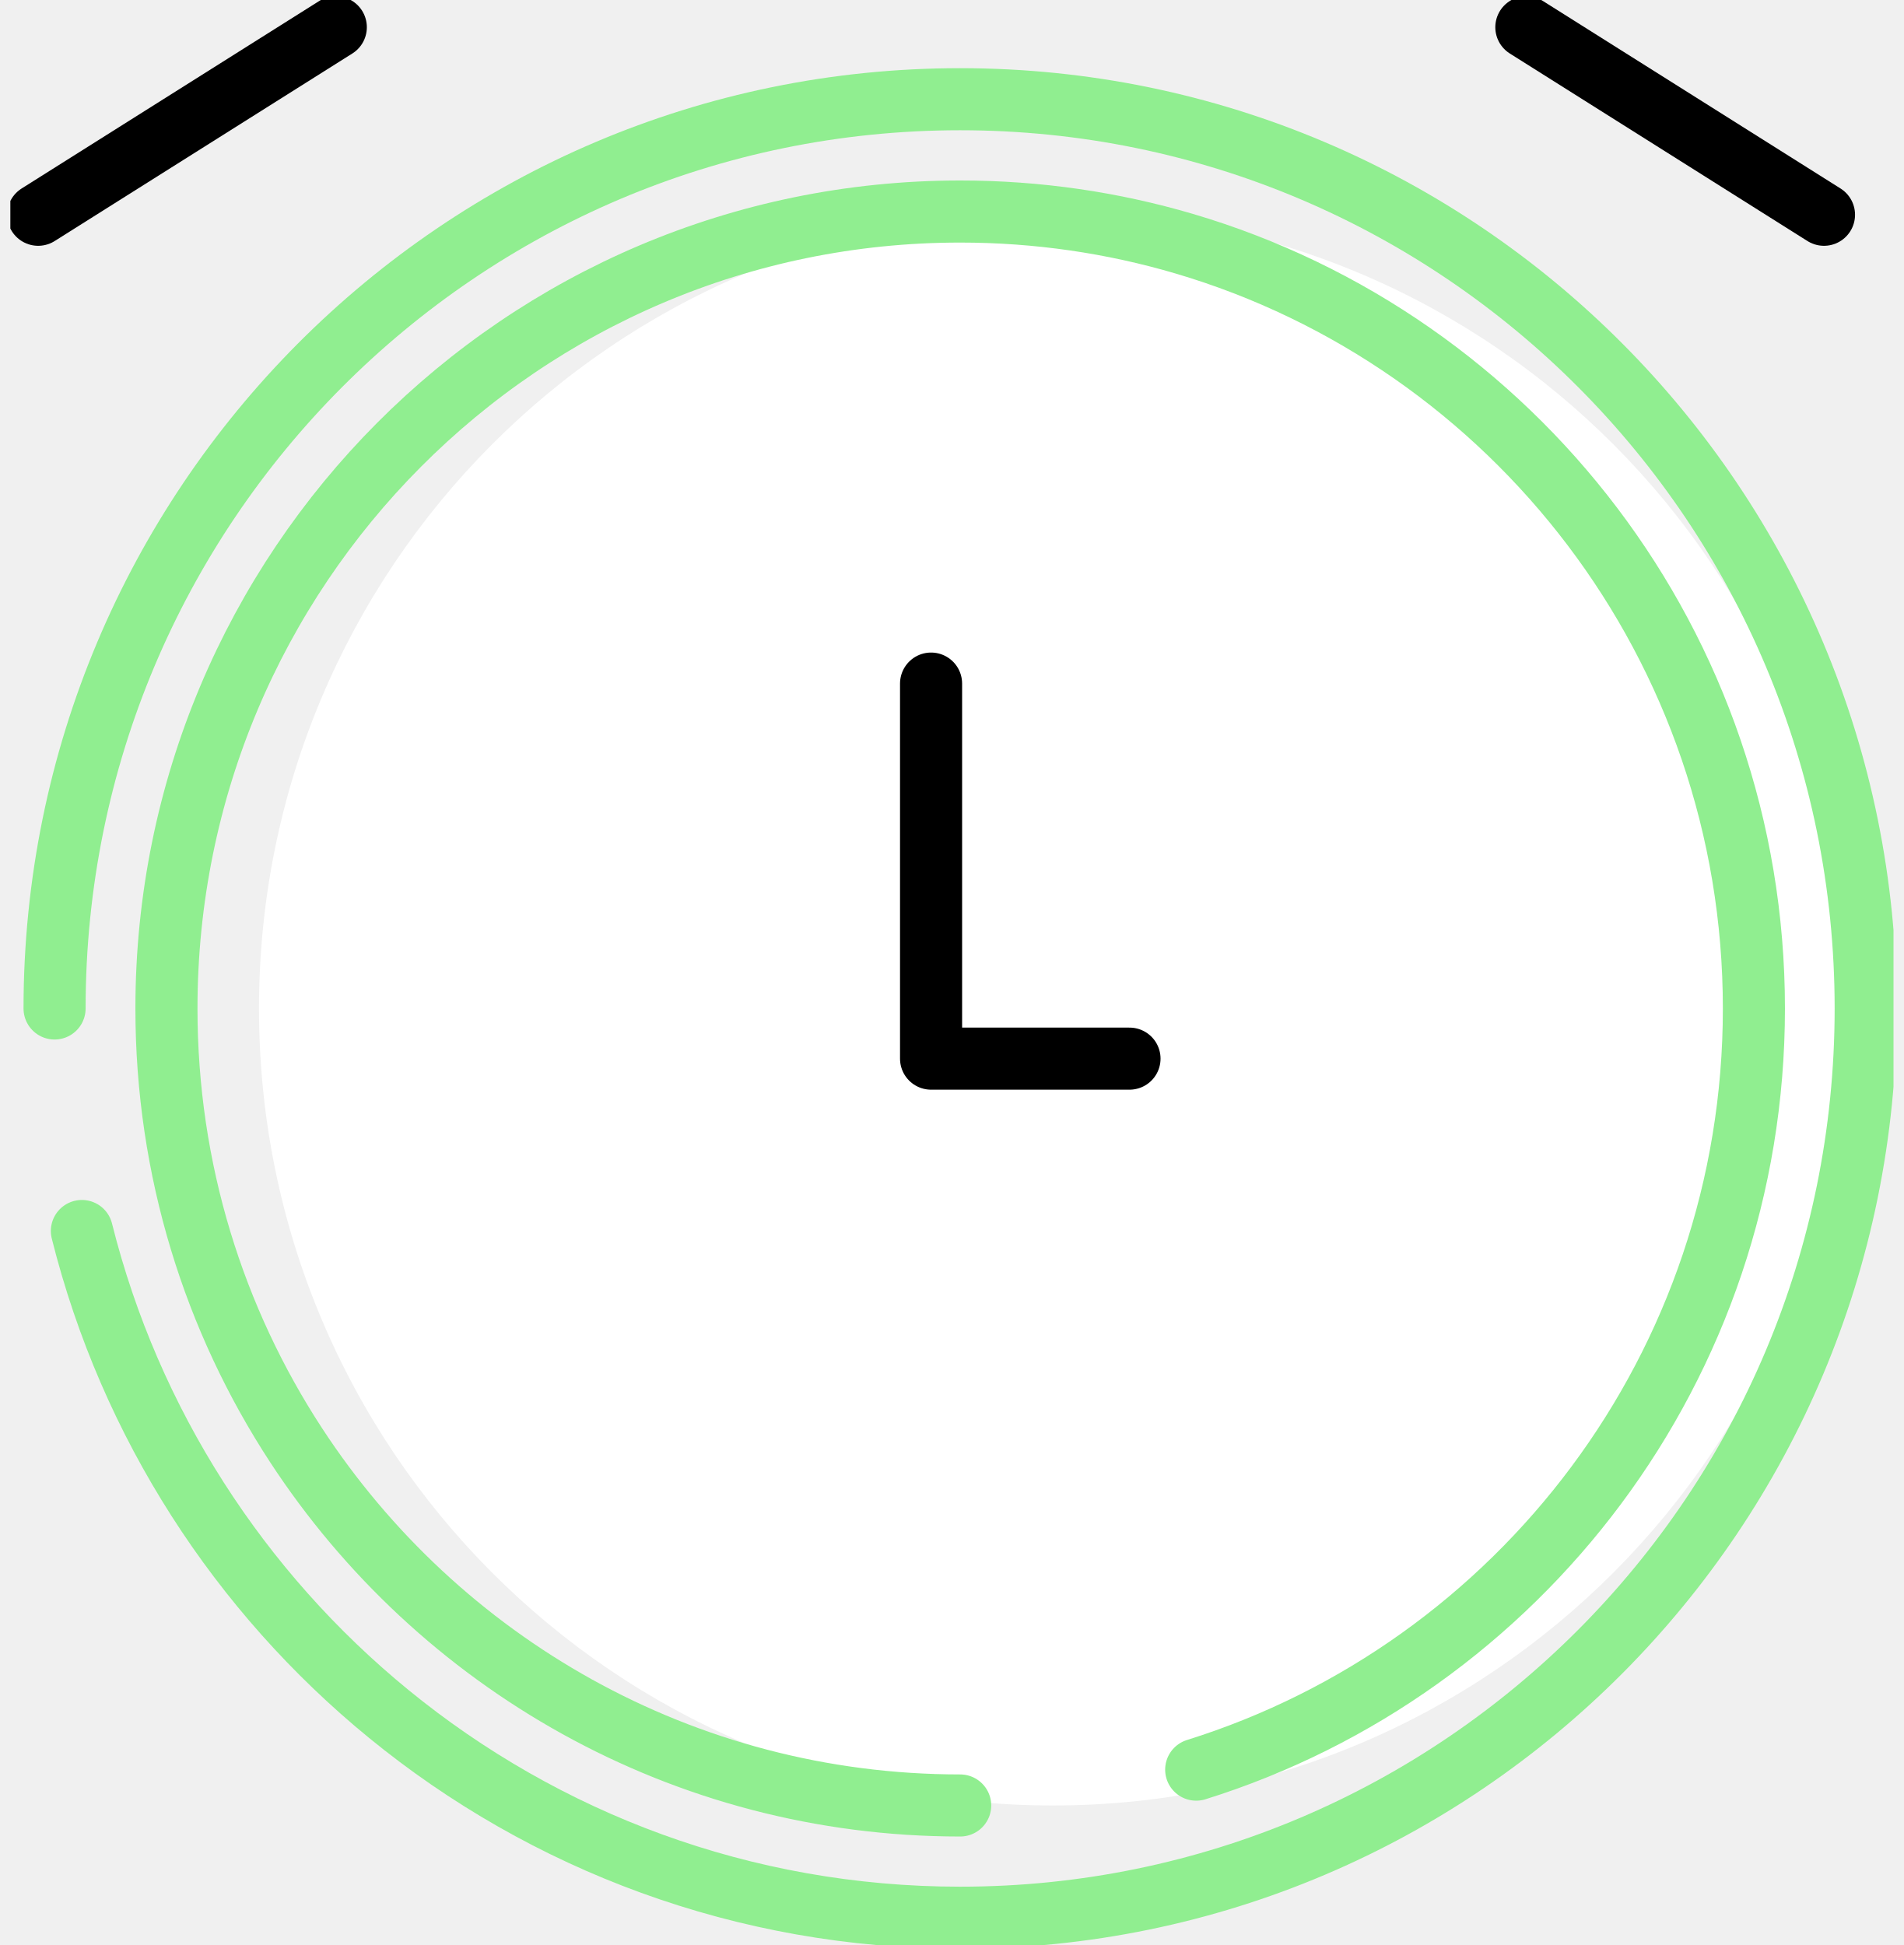
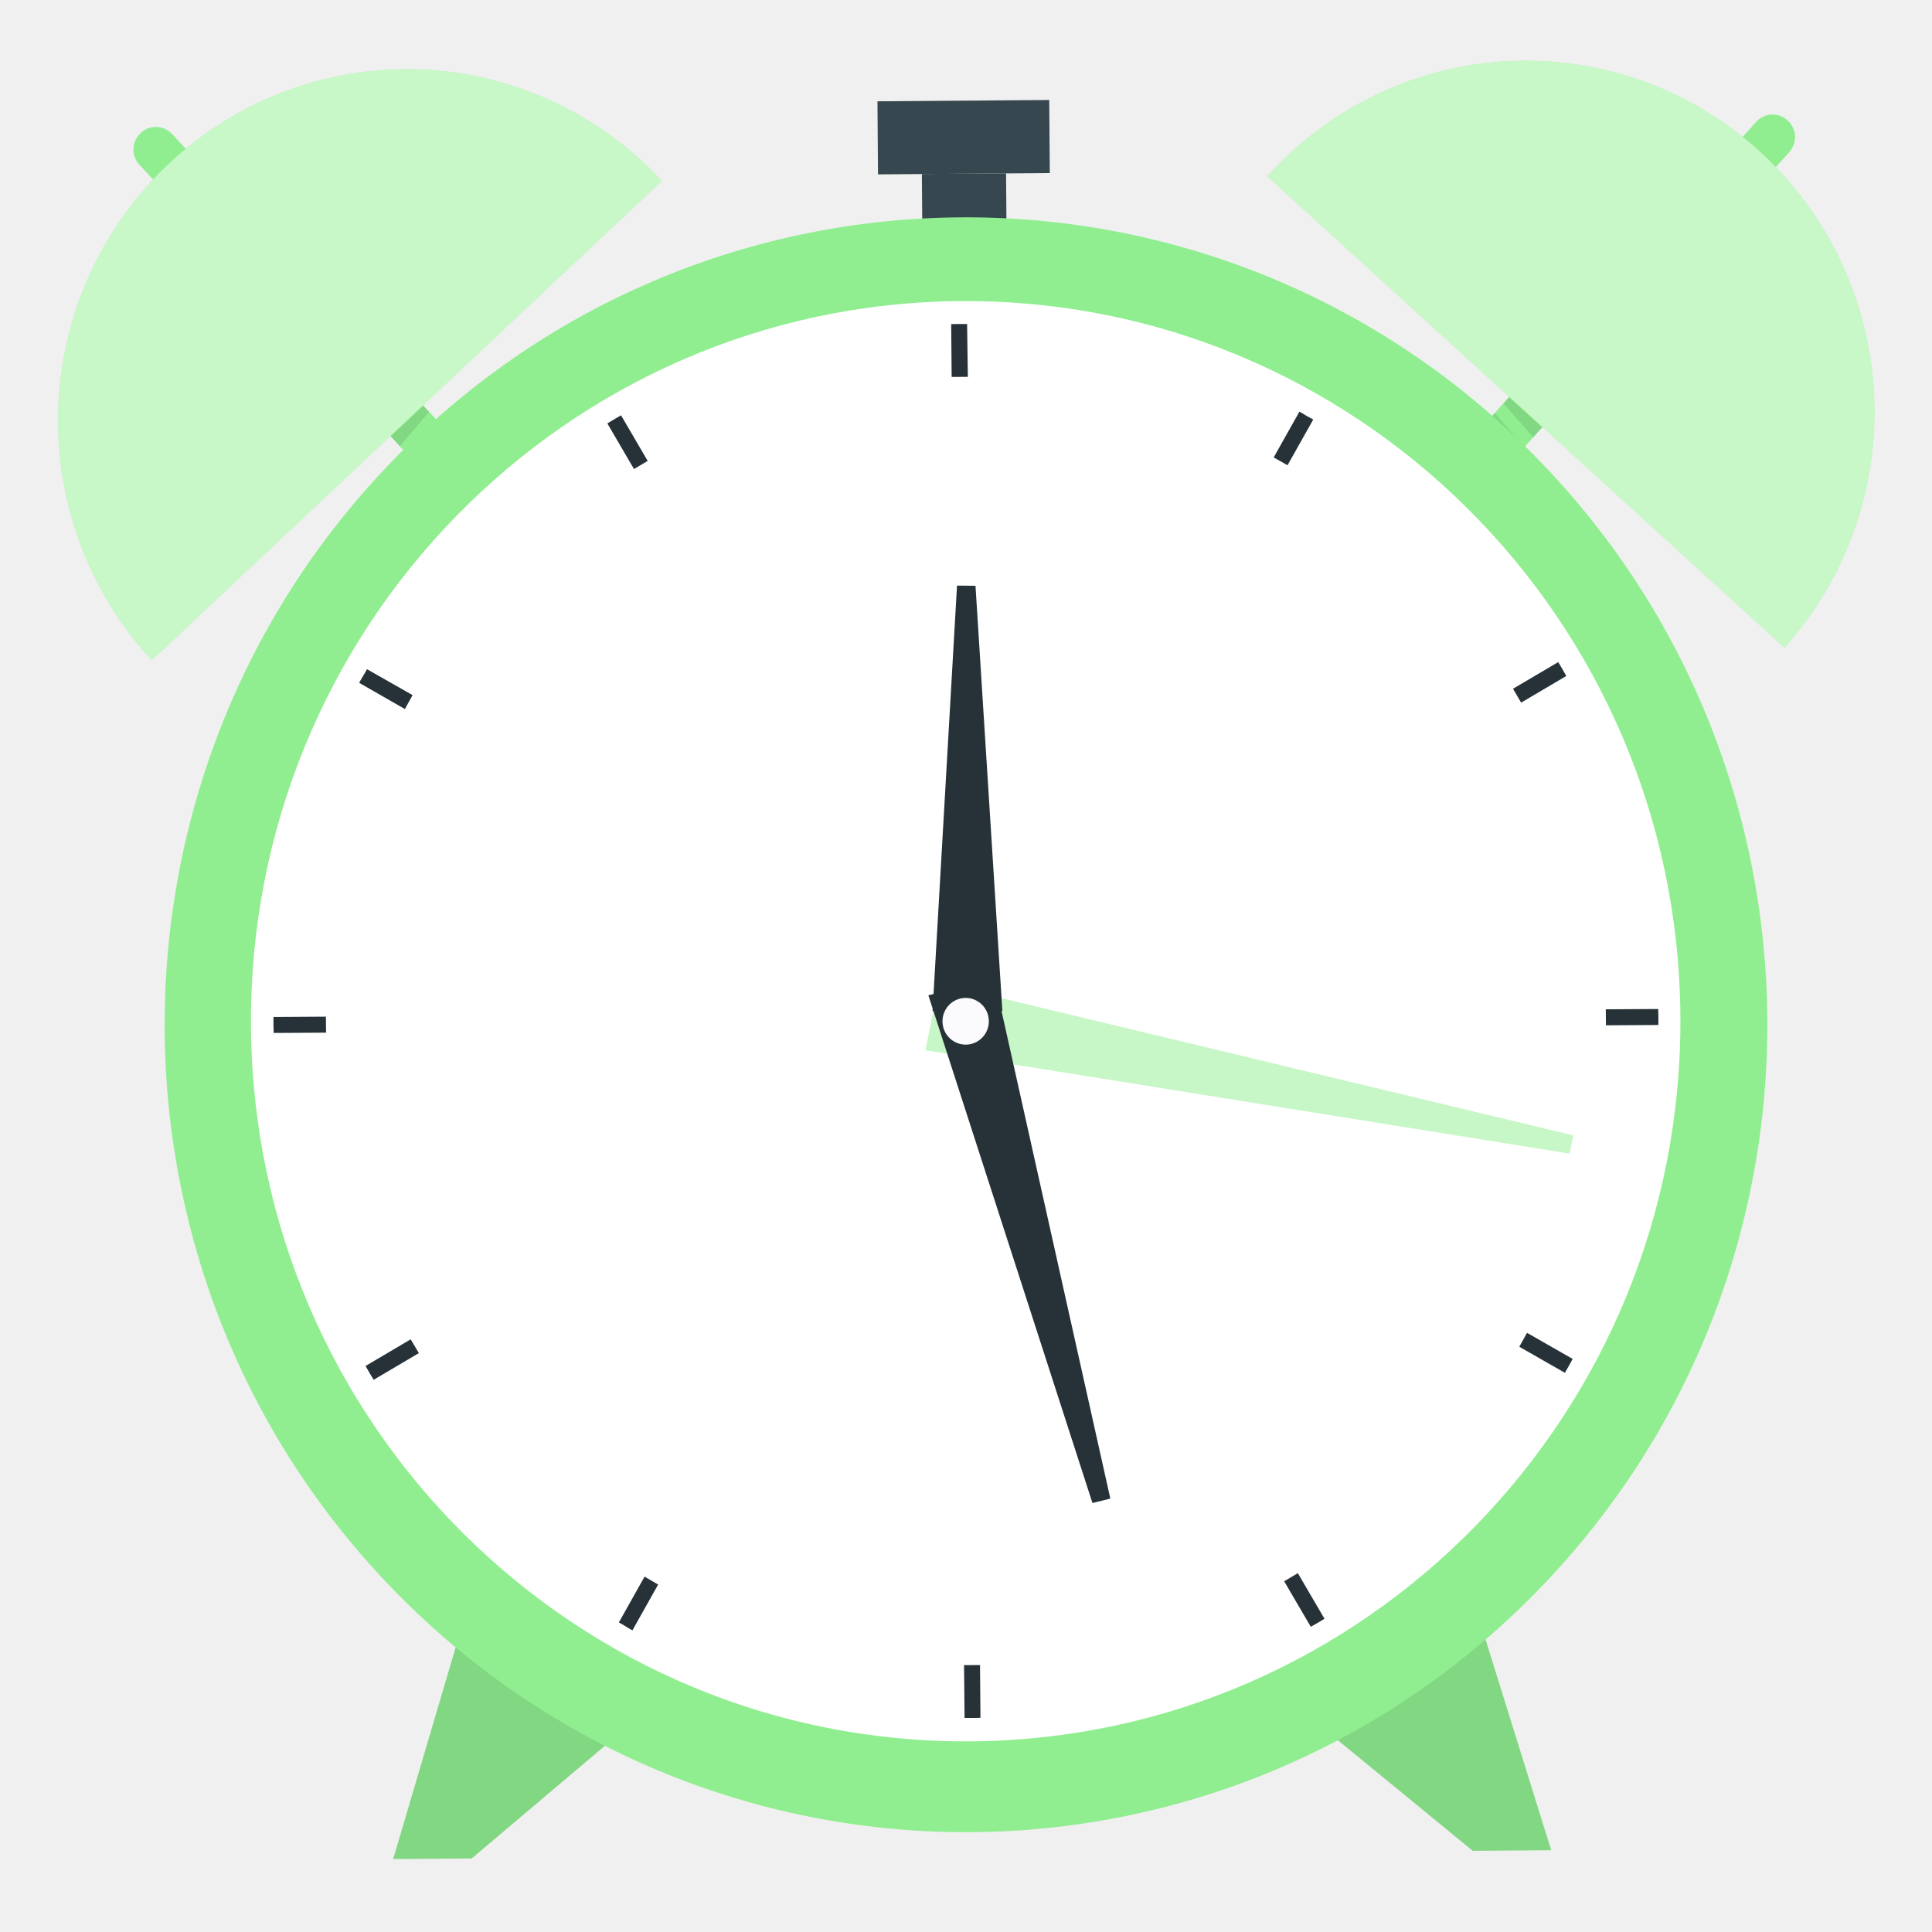
- <svg xmlns="http://www.w3.org/2000/svg" width="92" height="94" viewBox="0 0 92 94" fill="none">
-   <g clip-path="url(#clip0_2070_98794)">
-     <path d="M50.871 87.257C72.055 87.257 89.227 70.012 89.227 48.74C89.227 27.467 72.055 10.223 50.871 10.223C29.688 10.223 12.516 27.467 12.516 48.74C12.516 70.012 29.688 87.257 50.871 87.257V87.257Z" fill="white" />
-     <path d="M57.804 85.525C73.418 80.648 84.754 66.023 84.754 48.74C84.754 31.239 73.132 16.465 57.215 11.775C53.785 10.765 50.155 10.223 46.399 10.223C25.215 10.223 8.043 27.467 8.043 48.74C8.043 56.533 10.348 63.786 14.31 69.848C21.164 80.333 32.976 87.257 46.399 87.257" stroke="#90EE90" stroke-width="3" stroke-linecap="round" stroke-linejoin="round" />
-     <path d="M44.992 33.037V51.163H54.581" stroke="black" stroke-width="3" stroke-linecap="round" stroke-linejoin="round" />
-     <path d="M16.227 1.316L1.844 10.379" stroke="black" stroke-width="3" stroke-linecap="round" stroke-linejoin="round" />
-     <path d="M73.758 1.316L88.141 10.379" stroke="black" stroke-width="3" stroke-linecap="round" stroke-linejoin="round" />
-     <path d="M3.957 59.493C6.291 68.814 11.591 76.951 18.79 82.836C26.32 88.992 35.929 92.682 46.396 92.682C70.564 92.682 90.156 73.008 90.156 48.739C90.156 24.469 70.564 4.795 46.396 4.795C22.228 4.795 2.637 24.469 2.637 48.739" stroke="#90EE90" stroke-width="3" stroke-linecap="round" stroke-linejoin="round" />
-   </g>
-   <defs>
-     <clipPath id="clip0_2070_98794">
-       <rect width="91" height="94" fill="white" transform="translate(0.5)" />
-     </clipPath>
-   </defs>
+ <svg xmlns="http://www.w3.org/2000/svg" width="231" height="231" viewBox="0 0 231 231" fill="none">
+   <path d="M181.61 54.194L177.641 50.582L209.954 14.591C210.187 14.325 210.471 14.109 210.788 13.955C211.106 13.801 211.45 13.712 211.802 13.694C212.154 13.676 212.506 13.729 212.837 13.85C213.168 13.971 213.472 14.157 213.731 14.398C213.995 14.633 214.21 14.919 214.363 15.239C214.515 15.558 214.603 15.906 214.621 16.26C214.639 16.614 214.586 16.969 214.467 17.303C214.347 17.637 214.162 17.943 213.923 18.203L181.61 54.194Z" fill="#90EE90" />
+   <path opacity="0.1" d="M178.711 49.395L182.276 53.454L181.608 54.194L177.646 50.582L178.711 49.395Z" fill="black" />
+   <path opacity="0.1" d="M183.322 52.288L179.757 48.236L180.425 47.489L184.387 51.102L183.322 52.288Z" fill="black" />
+   <path d="M213.359 77.435L151.517 21.083C155.189 16.991 159.626 13.669 164.572 11.305C169.519 8.941 174.879 7.582 180.347 7.305C185.815 7.029 191.284 7.84 196.441 9.693C201.597 11.545 206.342 14.403 210.402 18.104C214.463 21.804 217.76 26.273 220.107 31.258C222.453 36.242 223.802 41.643 224.076 47.152C224.351 52.661 223.546 58.171 221.707 63.367C219.868 68.563 217.031 73.343 213.359 77.435Z" fill="#90EE90" />
+   <path opacity="0.5" d="M213.359 77.435L151.517 21.083C155.189 16.991 159.626 13.669 164.572 11.305C169.519 8.941 174.879 7.582 180.347 7.305C185.815 7.029 191.284 7.84 196.441 9.693C201.597 11.545 206.342 14.403 210.402 18.104C214.463 21.804 217.76 26.273 220.107 31.258C222.453 36.242 223.802 41.643 224.076 47.152C224.351 52.661 223.546 58.171 221.707 63.367C219.868 68.563 217.031 73.343 213.359 77.435Z" fill="white" />
+   <path d="M49.538 55.227L53.447 51.555L20.591 16.044C20.354 15.782 20.067 15.571 19.748 15.422C19.428 15.274 19.082 15.191 18.731 15.178C18.379 15.166 18.028 15.224 17.699 15.35C17.37 15.476 17.069 15.666 16.814 15.911C16.555 16.15 16.345 16.439 16.197 16.761C16.049 17.083 15.967 17.431 15.955 17.786C15.942 18.14 16 18.493 16.125 18.825C16.25 19.157 16.439 19.46 16.682 19.716L49.538 55.227Z" fill="#90EE90" />
+   <path opacity="0.1" d="M52.361 50.388L48.855 54.501L49.536 55.234L53.446 51.561L52.361 50.388Z" fill="black" />
+   <path opacity="0.1" d="M47.799 53.354L51.305 49.242L50.623 48.509L46.714 52.181L47.799 53.354Z" fill="black" />
+   <path d="M18.145 78.948L79.133 21.629C75.398 17.594 70.911 14.34 65.927 12.053C60.944 9.765 55.562 8.489 50.089 8.297C44.616 8.105 39.16 9.002 34.03 10.935C28.901 12.868 24.2 15.8 20.195 19.563C16.191 23.327 12.961 27.848 10.691 32.869C8.421 37.891 7.154 43.313 6.964 48.827C6.773 54.342 7.663 59.84 9.581 65.008C11.5 70.176 14.41 74.913 18.145 78.948Z" fill="#90EE90" />
+   <path opacity="0.5" d="M18.145 78.948L79.133 21.629C75.398 17.594 70.911 14.34 65.927 12.053C60.944 9.765 55.562 8.489 50.089 8.297C44.616 8.105 39.16 9.002 34.03 10.935C28.901 12.868 24.2 15.8 20.195 19.563C16.191 23.327 12.961 27.848 10.691 32.869C8.421 37.891 7.154 43.313 6.964 48.827C6.773 54.342 7.663 59.84 9.581 65.008C11.5 70.176 14.41 74.913 18.145 78.948Z" fill="white" />
+   <path d="M54.803 195.883L47.011 222.276L56.391 222.21L73.642 207.62L54.803 195.883Z" fill="#90EE90" />
+   <path opacity="0.1" d="M54.803 195.883L47.011 222.276L56.391 222.21L73.642 207.62L54.803 195.883Z" fill="black" />
+   <path d="M177.284 194.95L185.467 221.223L176.087 221.29L158.617 206.967L177.284 194.95Z" fill="#90EE90" />
+   <path opacity="0.1" d="M177.284 194.95L185.467 221.223L176.087 221.29L158.617 206.967L177.284 194.95Z" fill="black" />
+   <path d="M125.452 11.956L104.914 12.111L104.979 20.849L125.518 20.693L125.452 11.956Z" fill="#37474F" />
+   <path d="M120.291 20.732L110.224 20.808L110.285 29.013L120.352 28.937L120.291 20.732Z" fill="#37474F" />
+   <path d="M183.758 190.277C220.895 152.293 220.44 91.168 182.742 53.751C145.043 16.333 84.378 16.792 47.242 54.775C10.105 92.759 10.56 153.884 48.258 191.301C85.957 228.719 146.622 228.26 183.758 190.277Z" fill="#90EE90" />
+   <path d="M116.102 208.204C163.298 207.847 201.27 169.009 200.916 121.456C200.561 73.903 162.015 35.644 114.82 36.001C67.624 36.358 29.652 75.196 30.007 122.748C30.361 170.301 68.907 208.561 116.102 208.204Z" fill="white" />
+   <path d="M117.229 205.392C116.597 205.409 115.955 205.416 115.328 205.404L115.267 199.093L117.176 199.085L117.229 205.392Z" fill="#263238" />
+   <path d="M157.018 50.161L153.943 55.628L152.288 54.692L155.364 49.224C155.642 49.37 155.925 49.529 156.175 49.697C156.425 49.864 156.754 49.99 157.018 50.161Z" fill="#263238" />
+   <path d="M115.721 45.059L113.785 45.068L113.73 38.755C114.362 38.737 115.004 38.731 115.631 38.742L115.721 45.059Z" fill="#263238" />
+   <path d="M77.441 55.11L75.803 56.08L72.617 50.627C73.158 50.295 73.701 49.971 74.254 49.657L77.441 55.11Z" fill="#263238" />
+   <path d="M49.333 83.114L48.409 84.776L42.947 81.644C43.091 81.364 43.248 81.08 43.413 80.829C43.579 80.577 43.724 80.276 43.88 80.014L49.333 83.114Z" fill="#263238" />
+   <path d="M38.987 123.47L32.724 123.506C32.696 122.865 32.69 122.231 32.698 121.595L38.967 121.557L38.987 123.47Z" fill="#263238" />
+   <path d="M50.082 161.787L44.677 164.974C44.341 164.436 44.021 163.88 43.707 163.322L49.106 160.137L50.082 161.787Z" fill="#263238" />
+   <path d="M78.691 189.456L75.617 194.93C75.338 194.784 75.064 194.63 74.806 194.458C74.547 194.286 74.248 194.138 73.994 193.985L77.068 188.511L78.691 189.456Z" fill="#263238" />
+   <path d="M158.364 193.548C157.823 193.88 157.28 194.204 156.724 194.505L153.541 189.065L155.178 188.096L158.364 193.548Z" fill="#263238" />
+   <path d="M187.573 163.324C187.417 163.608 187.258 163.885 187.107 164.139L181.657 161.025L182.581 159.362L188.031 162.477C187.889 162.763 187.73 163.04 187.573 163.324Z" fill="#263238" />
+   <path d="M198.283 122.553L192.013 122.591L191.994 120.678L198.263 120.64C198.29 121.275 198.29 121.916 198.283 122.553Z" fill="#263238" />
+   <path d="M187.274 80.825L181.875 84.01L180.903 82.352L186.309 79.165C186.64 79.711 186.968 80.272 187.274 80.825Z" fill="#263238" />
+   <path d="M187.674 137.932L110.651 125.575L112.265 117.551L188.111 135.753L187.674 137.932Z" fill="#C7F7C7" />
+   <path d="M130.619 179.709L111 119.001L118.893 117.052L132.758 179.18L130.619 179.709Z" fill="#263238" />
+   <path d="M116.635 70.038L119.849 120.889L111.5 120.889L114.426 70.018L116.635 70.038Z" fill="#263238" />
+   <path d="M115.482 124.901C117.012 124.89 118.244 123.63 118.232 122.088C118.221 120.546 116.971 119.305 115.44 119.316C113.909 119.328 112.678 120.587 112.689 122.13C112.701 123.672 113.951 124.913 115.482 124.901Z" fill="#FBFBFD" />
</svg>
